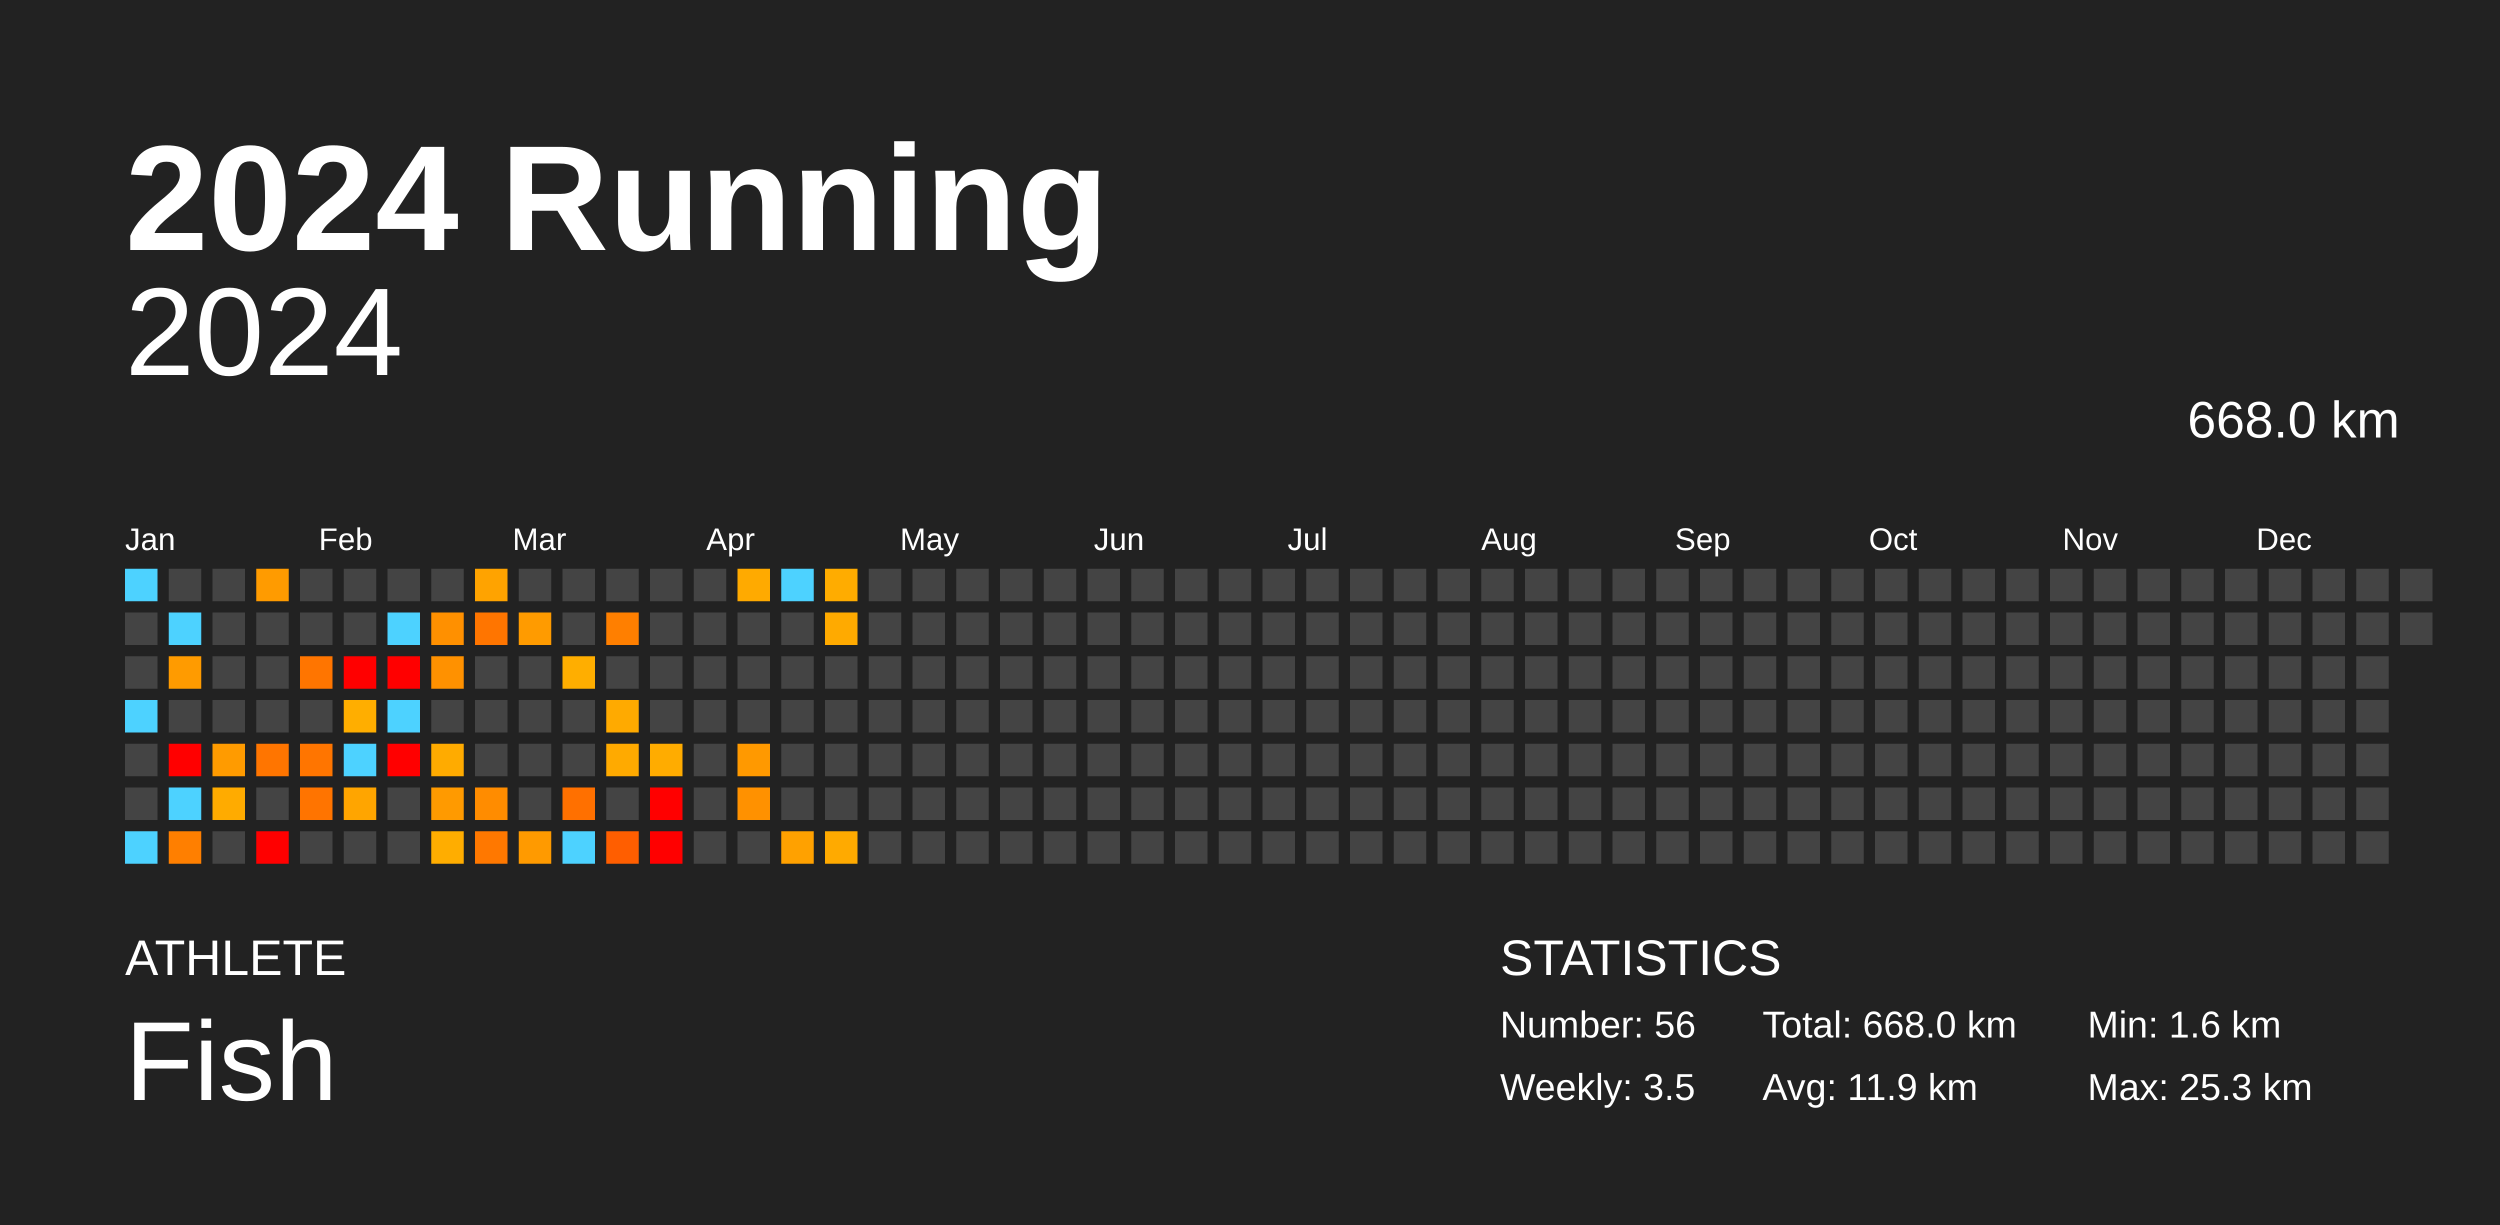
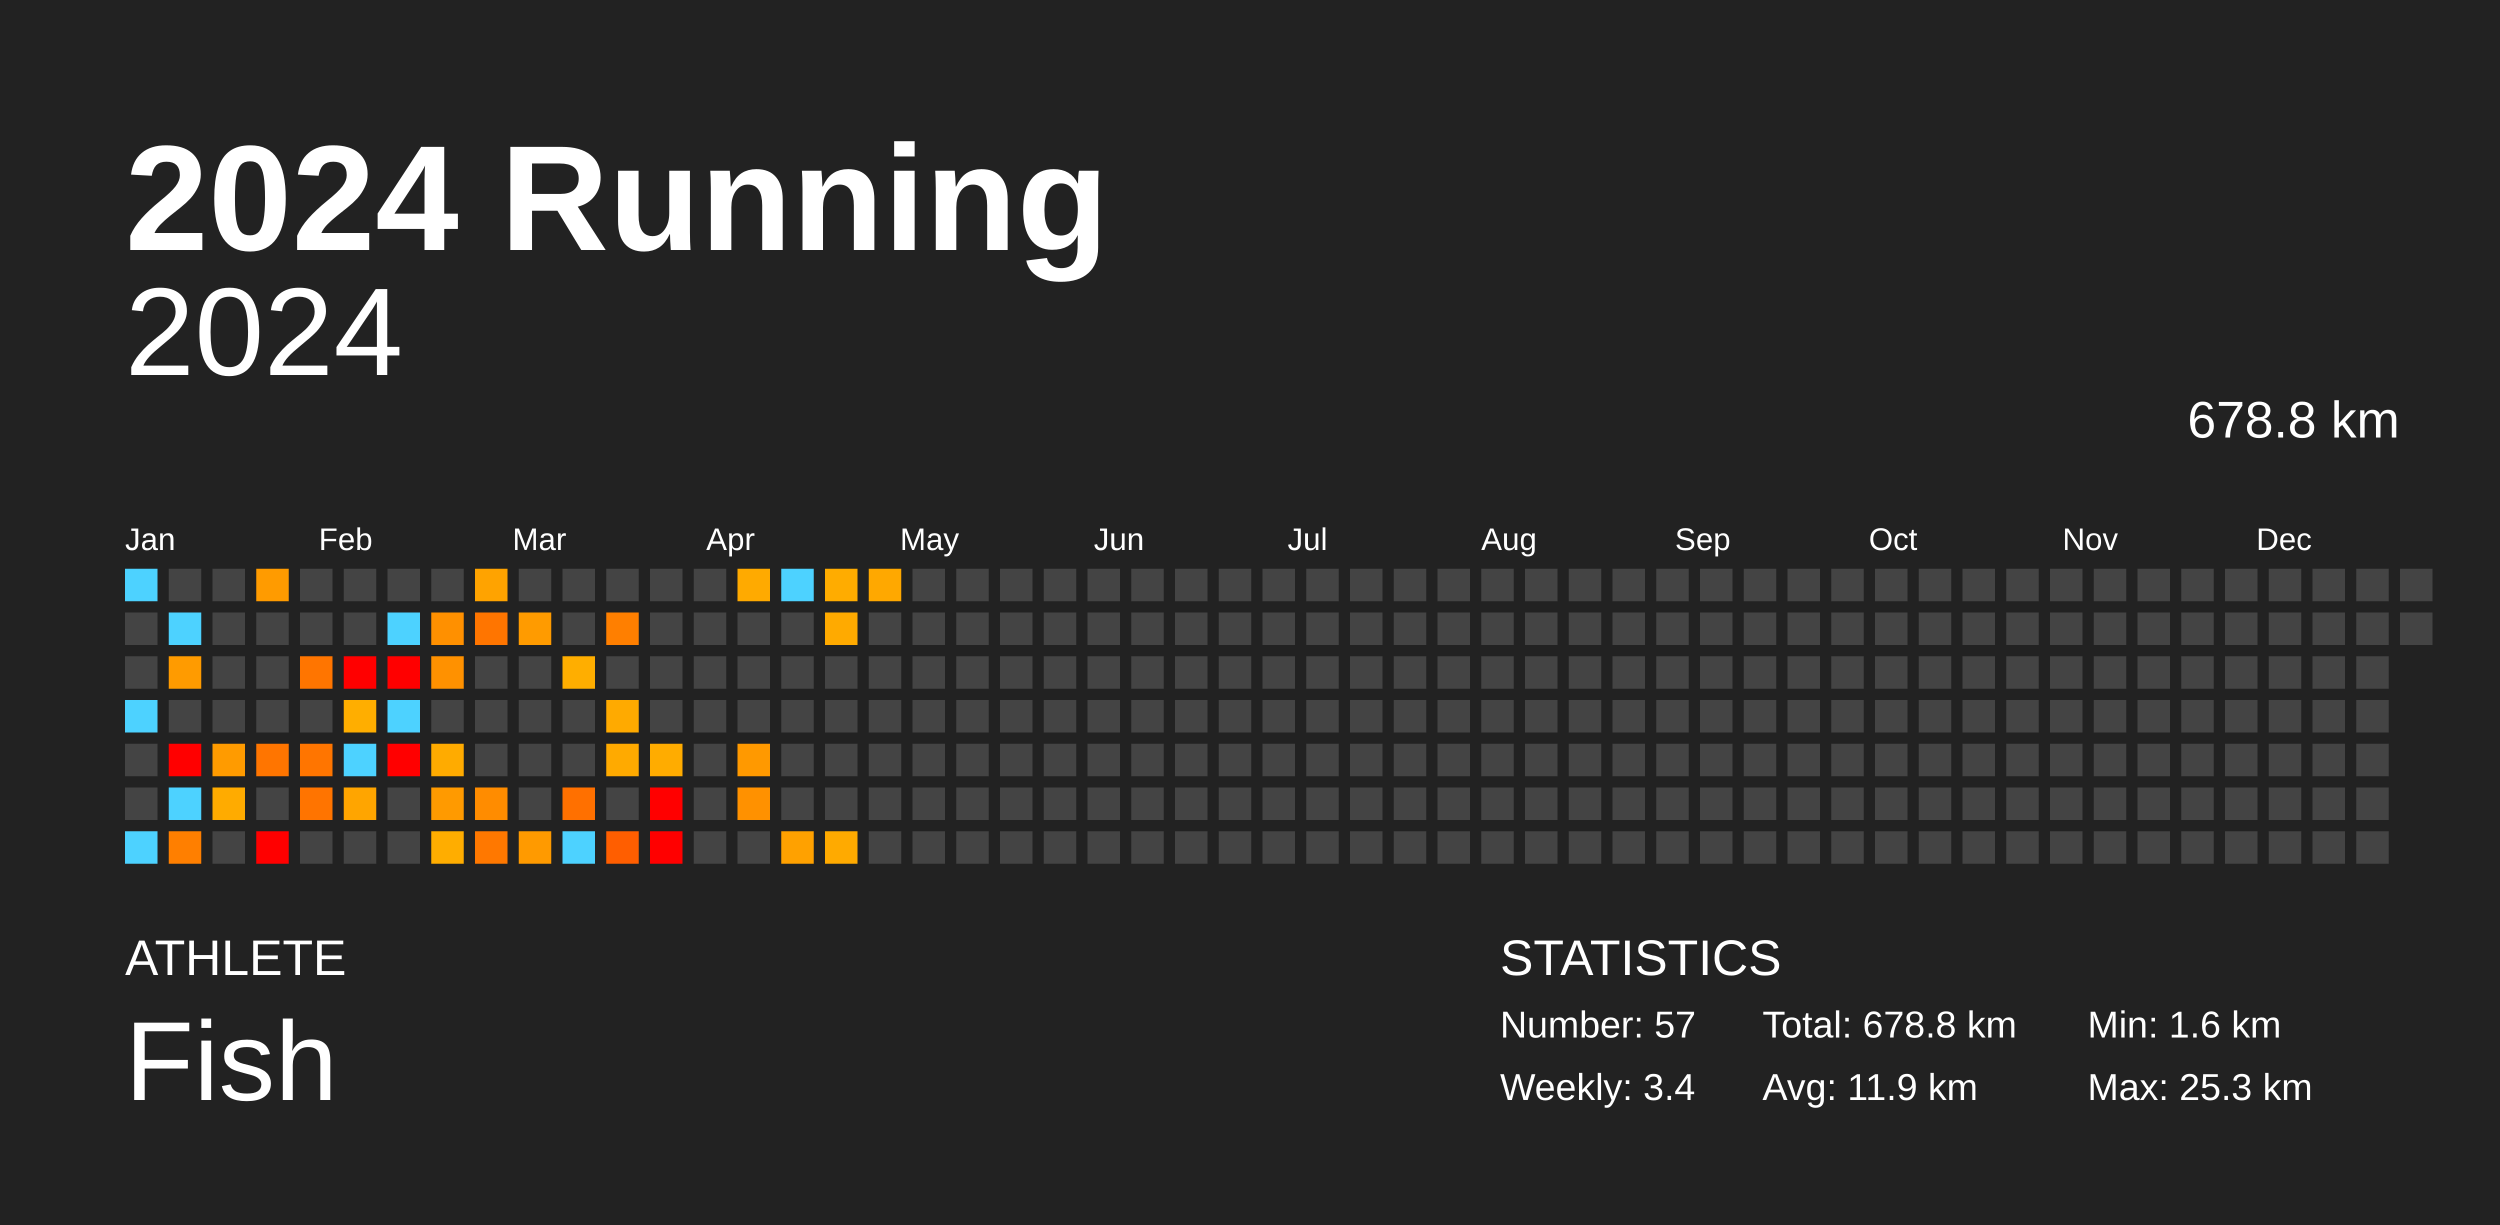
<svg xmlns="http://www.w3.org/2000/svg" baseProfile="full" height="98mm" version="1.1" viewBox="0,0,200,98" width="200mm">
  <defs />
  <rect fill="#222222" height="98" width="200" x="0" y="0" />
  <text fill="#FFFFFF" style="font-size:12px; font-family:Arial; font-weight:bold;" x="10" y="20">2024 Running</text>
  <text fill="#FFFFFF" style="font-size:4px; font-family:Arial" x="10" y="78">ATHLETE</text>
  <text fill="#FFFFFF" style="font-size:9px; font-family:Arial" x="10" y="88">Fish</text>
  <text fill="#FFFFFF" style="font-size:4px; font-family:Arial" x="120" y="78">STATISTICS</text>
-   <text fill="#FFFFFF" style="font-size:3px; font-family:Arial" x="120" y="83">Number: 56</text>
-   <text fill="#FFFFFF" style="font-size:3px; font-family:Arial" x="120" y="88">Weekly: 3.5</text>
-   <text fill="#FFFFFF" style="font-size:3px; font-family:Arial" x="141" y="83">Total: 668.0 km</text>
+   <text fill="#FFFFFF" style="font-size:3px; font-family:Arial" x="120" y="83">Number: 57</text>
+   <text fill="#FFFFFF" style="font-size:3px; font-family:Arial" x="120" y="88">Weekly: 3.4</text>
+   <text fill="#FFFFFF" style="font-size:3px; font-family:Arial" x="141" y="83">Total: 678.8 km</text>
  <text fill="#FFFFFF" style="font-size:3px; font-family:Arial" x="141" y="88">Avg: 11.9 km</text>
  <text fill="#FFFFFF" style="font-size:3px; font-family:Arial" x="167" y="83">Min: 1.6 km</text>
  <text fill="#FFFFFF" style="font-size:3px; font-family:Arial" x="167" y="88">Max: 25.3 km</text>
  <text alignment-baseline="hanging" fill="#FFFFFF" style="font-size:10.0px; font-family:Arial;" x="10" y="30">2024</text>
-   <text alignment-baseline="hanging" fill="#FFFFFF" style="font-size:4.125px; font-family:Arial;" x="175" y="35">668.0 km</text>
+   <text alignment-baseline="hanging" fill="#FFFFFF" style="font-size:4.125px; font-family:Arial;" x="175" y="35">678.8 km</text>
  <text fill="#FFFFFF" style="font-size:2.5px; font-family:Arial" x="10.0" y="44">Jan</text>
  <text fill="#FFFFFF" style="font-size:2.5px; font-family:Arial" x="25.5" y="44">Feb</text>
  <text fill="#FFFFFF" style="font-size:2.5px; font-family:Arial" x="41.0" y="44">Mar</text>
  <text fill="#FFFFFF" style="font-size:2.5px; font-family:Arial" x="56.5" y="44">Apr</text>
  <text fill="#FFFFFF" style="font-size:2.5px; font-family:Arial" x="72.0" y="44">May</text>
  <text fill="#FFFFFF" style="font-size:2.5px; font-family:Arial" x="87.5" y="44">Jun</text>
  <text fill="#FFFFFF" style="font-size:2.5px; font-family:Arial" x="103.0" y="44">Jul</text>
  <text fill="#FFFFFF" style="font-size:2.5px; font-family:Arial" x="118.5" y="44">Aug</text>
  <text fill="#FFFFFF" style="font-size:2.5px; font-family:Arial" x="134.0" y="44">Sep</text>
  <text fill="#FFFFFF" style="font-size:2.5px; font-family:Arial" x="149.5" y="44">Oct</text>
  <text fill="#FFFFFF" style="font-size:2.5px; font-family:Arial" x="165.0" y="44">Nov</text>
  <text fill="#FFFFFF" style="font-size:2.5px; font-family:Arial" x="180.5" y="44">Dec</text>
  <rect fill="#4dd2ff" height="2.6" width="2.6" x="10.0" y="45.5" />
  <rect fill="#444444" height="2.6" width="2.6" x="10.0" y="49.0" />
  <rect fill="#444444" height="2.6" width="2.6" x="10.0" y="52.5" />
  <rect fill="#4dd2ff" height="2.6" width="2.6" x="10.0" y="56.0" />
  <rect fill="#444444" height="2.6" width="2.6" x="10.0" y="59.5" />
  <rect fill="#444444" height="2.6" width="2.6" x="10.0" y="63.0" />
  <rect fill="#4dd2ff" height="2.6" width="2.6" x="10.0" y="66.5" />
  <rect fill="#444444" height="2.6" width="2.6" x="13.5" y="45.5" />
  <rect fill="#4dd2ff" height="2.6" width="2.6" x="13.5" y="49.0" />
  <rect fill="#ff9b00" height="2.6" width="2.6" x="13.5" y="52.5" />
  <rect fill="#444444" height="2.6" width="2.6" x="13.5" y="56.0" />
  <rect fill="red" height="2.6" width="2.6" x="13.5" y="59.5" />
  <rect fill="#4dd2ff" height="2.6" width="2.6" x="13.5" y="63.0" />
  <rect fill="#ff7f00" height="2.6" width="2.6" x="13.5" y="66.5" />
  <rect fill="#444444" height="2.6" width="2.6" x="17.0" y="45.5" />
  <rect fill="#444444" height="2.6" width="2.6" x="17.0" y="49.0" />
  <rect fill="#444444" height="2.6" width="2.6" x="17.0" y="52.5" />
  <rect fill="#444444" height="2.6" width="2.6" x="17.0" y="56.0" />
  <rect fill="#ff9b00" height="2.6" width="2.6" x="17.0" y="59.5" />
  <rect fill="#ffab00" height="2.6" width="2.6" x="17.0" y="63.0" />
  <rect fill="#444444" height="2.6" width="2.6" x="17.0" y="66.5" />
  <rect fill="#ff9b00" height="2.6" width="2.6" x="20.5" y="45.5" />
  <rect fill="#444444" height="2.6" width="2.6" x="20.5" y="49.0" />
  <rect fill="#444444" height="2.6" width="2.6" x="20.5" y="52.5" />
  <rect fill="#444444" height="2.6" width="2.6" x="20.5" y="56.0" />
  <rect fill="#ff7500" height="2.6" width="2.6" x="20.5" y="59.5" />
  <rect fill="#444444" height="2.6" width="2.6" x="20.5" y="63.0" />
  <rect fill="red" height="2.6" width="2.6" x="20.5" y="66.5" />
  <rect fill="#444444" height="2.6" width="2.6" x="24.0" y="45.5" />
  <rect fill="#444444" height="2.6" width="2.6" x="24.0" y="49.0" />
  <rect fill="#ff7500" height="2.6" width="2.6" x="24.0" y="52.5" />
  <rect fill="#444444" height="2.6" width="2.6" x="24.0" y="56.0" />
  <rect fill="#ff7500" height="2.6" width="2.6" x="24.0" y="59.5" />
  <rect fill="#ff7400" height="2.6" width="2.6" x="24.0" y="63.0" />
  <rect fill="#444444" height="2.6" width="2.6" x="24.0" y="66.5" />
  <rect fill="#444444" height="2.6" width="2.6" x="27.5" y="45.5" />
  <rect fill="#444444" height="2.6" width="2.6" x="27.5" y="49.0" />
  <rect fill="red" height="2.6" width="2.6" x="27.5" y="52.5" />
  <rect fill="#ffae00" height="2.6" width="2.6" x="27.5" y="56.0" />
  <rect fill="#4dd2ff" height="2.6" width="2.6" x="27.5" y="59.5" />
  <rect fill="#ffa500" height="2.6" width="2.6" x="27.5" y="63.0" />
  <rect fill="#444444" height="2.6" width="2.6" x="27.5" y="66.5" />
  <rect fill="#444444" height="2.6" width="2.6" x="31.0" y="45.5" />
  <rect fill="#4dd2ff" height="2.6" width="2.6" x="31.0" y="49.0" />
  <rect fill="red" height="2.6" width="2.6" x="31.0" y="52.5" />
  <rect fill="#4dd2ff" height="2.6" width="2.6" x="31.0" y="56.0" />
  <rect fill="red" height="2.6" width="2.6" x="31.0" y="59.5" />
  <rect fill="#444444" height="2.6" width="2.6" x="31.0" y="63.0" />
  <rect fill="#444444" height="2.6" width="2.6" x="31.0" y="66.5" />
  <rect fill="#444444" height="2.6" width="2.6" x="34.5" y="45.5" />
  <rect fill="#ff9000" height="2.6" width="2.6" x="34.5" y="49.0" />
  <rect fill="#ff9100" height="2.6" width="2.6" x="34.5" y="52.5" />
  <rect fill="#444444" height="2.6" width="2.6" x="34.5" y="56.0" />
  <rect fill="#ffab00" height="2.6" width="2.6" x="34.5" y="59.5" />
  <rect fill="#ff9a00" height="2.6" width="2.6" x="34.5" y="63.0" />
  <rect fill="#ffad00" height="2.6" width="2.6" x="34.5" y="66.5" />
  <rect fill="#ffa300" height="2.6" width="2.6" x="38.0" y="45.5" />
  <rect fill="#ff7500" height="2.6" width="2.6" x="38.0" y="49.0" />
  <rect fill="#444444" height="2.6" width="2.6" x="38.0" y="52.5" />
  <rect fill="#444444" height="2.6" width="2.6" x="38.0" y="56.0" />
  <rect fill="#444444" height="2.6" width="2.6" x="38.0" y="59.5" />
  <rect fill="#ff8c00" height="2.6" width="2.6" x="38.0" y="63.0" />
  <rect fill="#ff7800" height="2.6" width="2.6" x="38.0" y="66.5" />
  <rect fill="#444444" height="2.6" width="2.6" x="41.5" y="45.5" />
  <rect fill="#ff9b00" height="2.6" width="2.6" x="41.5" y="49.0" />
  <rect fill="#444444" height="2.6" width="2.6" x="41.5" y="52.5" />
  <rect fill="#444444" height="2.6" width="2.6" x="41.5" y="56.0" />
  <rect fill="#444444" height="2.6" width="2.6" x="41.5" y="59.5" />
  <rect fill="#444444" height="2.6" width="2.6" x="41.5" y="63.0" />
  <rect fill="#ff9a00" height="2.6" width="2.6" x="41.5" y="66.5" />
  <rect fill="#444444" height="2.6" width="2.6" x="45.0" y="45.5" />
  <rect fill="#444444" height="2.6" width="2.6" x="45.0" y="49.0" />
  <rect fill="#ffae00" height="2.6" width="2.6" x="45.0" y="52.5" />
  <rect fill="#444444" height="2.6" width="2.6" x="45.0" y="56.0" />
  <rect fill="#444444" height="2.6" width="2.6" x="45.0" y="59.5" />
  <rect fill="#ff7000" height="2.6" width="2.6" x="45.0" y="63.0" />
  <rect fill="#4dd2ff" height="2.6" width="2.6" x="45.0" y="66.5" />
  <rect fill="#444444" height="2.6" width="2.6" x="48.5" y="45.5" />
  <rect fill="#ff7f00" height="2.6" width="2.6" x="48.5" y="49.0" />
  <rect fill="#444444" height="2.6" width="2.6" x="48.5" y="52.5" />
  <rect fill="#ffaa00" height="2.6" width="2.6" x="48.5" y="56.0" />
  <rect fill="#ffaa00" height="2.6" width="2.6" x="48.5" y="59.5" />
  <rect fill="#444444" height="2.6" width="2.6" x="48.5" y="63.0" />
  <rect fill="#ff5e00" height="2.6" width="2.6" x="48.5" y="66.5" />
  <rect fill="#444444" height="2.6" width="2.6" x="52.0" y="45.5" />
  <rect fill="#444444" height="2.6" width="2.6" x="52.0" y="49.0" />
  <rect fill="#444444" height="2.6" width="2.6" x="52.0" y="52.5" />
  <rect fill="#444444" height="2.6" width="2.6" x="52.0" y="56.0" />
  <rect fill="#ffac00" height="2.6" width="2.6" x="52.0" y="59.5" />
  <rect fill="red" height="2.6" width="2.6" x="52.0" y="63.0" />
  <rect fill="red" height="2.6" width="2.6" x="52.0" y="66.5" />
  <rect fill="#444444" height="2.6" width="2.6" x="55.5" y="45.5" />
  <rect fill="#444444" height="2.6" width="2.6" x="55.5" y="49.0" />
  <rect fill="#444444" height="2.6" width="2.6" x="55.5" y="52.5" />
  <rect fill="#444444" height="2.6" width="2.6" x="55.5" y="56.0" />
  <rect fill="#444444" height="2.6" width="2.6" x="55.5" y="59.5" />
  <rect fill="#444444" height="2.6" width="2.6" x="55.5" y="63.0" />
  <rect fill="#444444" height="2.6" width="2.6" x="55.5" y="66.5" />
  <rect fill="#ffaa00" height="2.6" width="2.6" x="59.0" y="45.5" />
  <rect fill="#444444" height="2.6" width="2.6" x="59.0" y="49.0" />
  <rect fill="#444444" height="2.6" width="2.6" x="59.0" y="52.5" />
  <rect fill="#444444" height="2.6" width="2.6" x="59.0" y="56.0" />
  <rect fill="#ff9900" height="2.6" width="2.6" x="59.0" y="59.5" />
  <rect fill="#ff9100" height="2.6" width="2.6" x="59.0" y="63.0" />
  <rect fill="#444444" height="2.6" width="2.6" x="59.0" y="66.5" />
  <rect fill="#4dd2ff" height="2.6" width="2.6" x="62.5" y="45.5" />
  <rect fill="#444444" height="2.6" width="2.6" x="62.5" y="49.0" />
  <rect fill="#444444" height="2.6" width="2.6" x="62.5" y="52.5" />
  <rect fill="#444444" height="2.6" width="2.6" x="62.5" y="56.0" />
  <rect fill="#444444" height="2.6" width="2.6" x="62.5" y="59.5" />
  <rect fill="#444444" height="2.6" width="2.6" x="62.5" y="63.0" />
  <rect fill="#ffa100" height="2.6" width="2.6" x="62.5" y="66.5" />
  <rect fill="#ffac00" height="2.6" width="2.6" x="66.0" y="45.5" />
  <rect fill="#ffaa00" height="2.6" width="2.6" x="66.0" y="49.0" />
  <rect fill="#444444" height="2.6" width="2.6" x="66.0" y="52.5" />
  <rect fill="#444444" height="2.6" width="2.6" x="66.0" y="56.0" />
  <rect fill="#444444" height="2.6" width="2.6" x="66.0" y="59.5" />
  <rect fill="#444444" height="2.6" width="2.6" x="66.0" y="63.0" />
  <rect fill="#ffaa00" height="2.6" width="2.6" x="66.0" y="66.5" />
-   <rect fill="#444444" height="2.6" width="2.6" x="69.5" y="45.5" />
+   <rect fill="#ffa800" height="2.6" width="2.6" x="69.5" y="45.5" />
  <rect fill="#444444" height="2.6" width="2.6" x="69.5" y="49.0" />
  <rect fill="#444444" height="2.6" width="2.6" x="69.5" y="52.5" />
  <rect fill="#444444" height="2.6" width="2.6" x="69.5" y="56.0" />
  <rect fill="#444444" height="2.6" width="2.6" x="69.5" y="59.5" />
  <rect fill="#444444" height="2.6" width="2.6" x="69.5" y="63.0" />
  <rect fill="#444444" height="2.6" width="2.6" x="69.5" y="66.5" />
  <rect fill="#444444" height="2.6" width="2.6" x="73.0" y="45.5" />
  <rect fill="#444444" height="2.6" width="2.6" x="73.0" y="49.0" />
  <rect fill="#444444" height="2.6" width="2.6" x="73.0" y="52.5" />
  <rect fill="#444444" height="2.6" width="2.6" x="73.0" y="56.0" />
  <rect fill="#444444" height="2.6" width="2.6" x="73.0" y="59.5" />
  <rect fill="#444444" height="2.6" width="2.6" x="73.0" y="63.0" />
  <rect fill="#444444" height="2.6" width="2.6" x="73.0" y="66.5" />
  <rect fill="#444444" height="2.6" width="2.6" x="76.5" y="45.5" />
  <rect fill="#444444" height="2.6" width="2.6" x="76.5" y="49.0" />
  <rect fill="#444444" height="2.6" width="2.6" x="76.5" y="52.5" />
  <rect fill="#444444" height="2.6" width="2.6" x="76.5" y="56.0" />
  <rect fill="#444444" height="2.6" width="2.6" x="76.5" y="59.5" />
  <rect fill="#444444" height="2.6" width="2.6" x="76.5" y="63.0" />
  <rect fill="#444444" height="2.6" width="2.6" x="76.5" y="66.5" />
  <rect fill="#444444" height="2.6" width="2.6" x="80.0" y="45.5" />
  <rect fill="#444444" height="2.6" width="2.6" x="80.0" y="49.0" />
  <rect fill="#444444" height="2.6" width="2.6" x="80.0" y="52.5" />
  <rect fill="#444444" height="2.6" width="2.6" x="80.0" y="56.0" />
  <rect fill="#444444" height="2.6" width="2.6" x="80.0" y="59.5" />
  <rect fill="#444444" height="2.6" width="2.6" x="80.0" y="63.0" />
  <rect fill="#444444" height="2.6" width="2.6" x="80.0" y="66.5" />
  <rect fill="#444444" height="2.6" width="2.6" x="83.5" y="45.5" />
  <rect fill="#444444" height="2.6" width="2.6" x="83.5" y="49.0" />
  <rect fill="#444444" height="2.6" width="2.6" x="83.5" y="52.5" />
  <rect fill="#444444" height="2.6" width="2.6" x="83.5" y="56.0" />
  <rect fill="#444444" height="2.6" width="2.6" x="83.5" y="59.5" />
  <rect fill="#444444" height="2.6" width="2.6" x="83.5" y="63.0" />
  <rect fill="#444444" height="2.6" width="2.6" x="83.5" y="66.5" />
  <rect fill="#444444" height="2.6" width="2.6" x="87.0" y="45.5" />
  <rect fill="#444444" height="2.6" width="2.6" x="87.0" y="49.0" />
  <rect fill="#444444" height="2.6" width="2.6" x="87.0" y="52.5" />
  <rect fill="#444444" height="2.6" width="2.6" x="87.0" y="56.0" />
  <rect fill="#444444" height="2.6" width="2.6" x="87.0" y="59.5" />
  <rect fill="#444444" height="2.6" width="2.6" x="87.0" y="63.0" />
  <rect fill="#444444" height="2.6" width="2.6" x="87.0" y="66.5" />
  <rect fill="#444444" height="2.6" width="2.6" x="90.5" y="45.5" />
  <rect fill="#444444" height="2.6" width="2.6" x="90.5" y="49.0" />
  <rect fill="#444444" height="2.6" width="2.6" x="90.5" y="52.5" />
  <rect fill="#444444" height="2.6" width="2.6" x="90.5" y="56.0" />
  <rect fill="#444444" height="2.6" width="2.6" x="90.5" y="59.5" />
  <rect fill="#444444" height="2.6" width="2.6" x="90.5" y="63.0" />
  <rect fill="#444444" height="2.6" width="2.6" x="90.5" y="66.5" />
  <rect fill="#444444" height="2.6" width="2.6" x="94.0" y="45.5" />
  <rect fill="#444444" height="2.6" width="2.6" x="94.0" y="49.0" />
  <rect fill="#444444" height="2.6" width="2.6" x="94.0" y="52.5" />
  <rect fill="#444444" height="2.6" width="2.6" x="94.0" y="56.0" />
  <rect fill="#444444" height="2.6" width="2.6" x="94.0" y="59.5" />
  <rect fill="#444444" height="2.6" width="2.6" x="94.0" y="63.0" />
  <rect fill="#444444" height="2.6" width="2.6" x="94.0" y="66.5" />
  <rect fill="#444444" height="2.6" width="2.6" x="97.5" y="45.5" />
  <rect fill="#444444" height="2.6" width="2.6" x="97.5" y="49.0" />
  <rect fill="#444444" height="2.6" width="2.6" x="97.5" y="52.5" />
  <rect fill="#444444" height="2.6" width="2.6" x="97.5" y="56.0" />
  <rect fill="#444444" height="2.6" width="2.6" x="97.5" y="59.5" />
  <rect fill="#444444" height="2.6" width="2.6" x="97.5" y="63.0" />
  <rect fill="#444444" height="2.6" width="2.6" x="97.5" y="66.5" />
  <rect fill="#444444" height="2.6" width="2.6" x="101.0" y="45.5" />
  <rect fill="#444444" height="2.6" width="2.6" x="101.0" y="49.0" />
  <rect fill="#444444" height="2.6" width="2.6" x="101.0" y="52.5" />
  <rect fill="#444444" height="2.6" width="2.6" x="101.0" y="56.0" />
  <rect fill="#444444" height="2.6" width="2.6" x="101.0" y="59.5" />
  <rect fill="#444444" height="2.6" width="2.6" x="101.0" y="63.0" />
  <rect fill="#444444" height="2.6" width="2.6" x="101.0" y="66.5" />
  <rect fill="#444444" height="2.6" width="2.6" x="104.5" y="45.5" />
  <rect fill="#444444" height="2.6" width="2.6" x="104.5" y="49.0" />
  <rect fill="#444444" height="2.6" width="2.6" x="104.5" y="52.5" />
  <rect fill="#444444" height="2.6" width="2.6" x="104.5" y="56.0" />
  <rect fill="#444444" height="2.6" width="2.6" x="104.5" y="59.5" />
  <rect fill="#444444" height="2.6" width="2.6" x="104.5" y="63.0" />
  <rect fill="#444444" height="2.6" width="2.6" x="104.5" y="66.5" />
  <rect fill="#444444" height="2.6" width="2.6" x="108.0" y="45.5" />
  <rect fill="#444444" height="2.6" width="2.6" x="108.0" y="49.0" />
  <rect fill="#444444" height="2.6" width="2.6" x="108.0" y="52.5" />
  <rect fill="#444444" height="2.6" width="2.6" x="108.0" y="56.0" />
  <rect fill="#444444" height="2.6" width="2.6" x="108.0" y="59.5" />
  <rect fill="#444444" height="2.6" width="2.6" x="108.0" y="63.0" />
  <rect fill="#444444" height="2.6" width="2.6" x="108.0" y="66.5" />
  <rect fill="#444444" height="2.6" width="2.6" x="111.5" y="45.5" />
  <rect fill="#444444" height="2.6" width="2.6" x="111.5" y="49.0" />
  <rect fill="#444444" height="2.6" width="2.6" x="111.5" y="52.5" />
  <rect fill="#444444" height="2.6" width="2.6" x="111.5" y="56.0" />
  <rect fill="#444444" height="2.6" width="2.6" x="111.5" y="59.5" />
  <rect fill="#444444" height="2.6" width="2.6" x="111.5" y="63.0" />
  <rect fill="#444444" height="2.6" width="2.6" x="111.5" y="66.5" />
  <rect fill="#444444" height="2.6" width="2.6" x="115.0" y="45.5" />
  <rect fill="#444444" height="2.6" width="2.6" x="115.0" y="49.0" />
  <rect fill="#444444" height="2.6" width="2.6" x="115.0" y="52.5" />
  <rect fill="#444444" height="2.6" width="2.6" x="115.0" y="56.0" />
  <rect fill="#444444" height="2.6" width="2.6" x="115.0" y="59.5" />
  <rect fill="#444444" height="2.6" width="2.6" x="115.0" y="63.0" />
  <rect fill="#444444" height="2.6" width="2.6" x="115.0" y="66.5" />
  <rect fill="#444444" height="2.6" width="2.6" x="118.5" y="45.5" />
  <rect fill="#444444" height="2.6" width="2.6" x="118.5" y="49.0" />
  <rect fill="#444444" height="2.6" width="2.6" x="118.5" y="52.5" />
  <rect fill="#444444" height="2.6" width="2.6" x="118.5" y="56.0" />
  <rect fill="#444444" height="2.6" width="2.6" x="118.5" y="59.5" />
  <rect fill="#444444" height="2.6" width="2.6" x="118.5" y="63.0" />
  <rect fill="#444444" height="2.6" width="2.6" x="118.5" y="66.5" />
  <rect fill="#444444" height="2.6" width="2.6" x="122.0" y="45.5" />
  <rect fill="#444444" height="2.6" width="2.6" x="122.0" y="49.0" />
  <rect fill="#444444" height="2.6" width="2.6" x="122.0" y="52.5" />
  <rect fill="#444444" height="2.6" width="2.6" x="122.0" y="56.0" />
  <rect fill="#444444" height="2.6" width="2.6" x="122.0" y="59.5" />
  <rect fill="#444444" height="2.6" width="2.6" x="122.0" y="63.0" />
  <rect fill="#444444" height="2.6" width="2.6" x="122.0" y="66.5" />
  <rect fill="#444444" height="2.6" width="2.6" x="125.5" y="45.5" />
  <rect fill="#444444" height="2.6" width="2.6" x="125.5" y="49.0" />
  <rect fill="#444444" height="2.6" width="2.6" x="125.5" y="52.5" />
  <rect fill="#444444" height="2.6" width="2.6" x="125.5" y="56.0" />
  <rect fill="#444444" height="2.6" width="2.6" x="125.5" y="59.5" />
  <rect fill="#444444" height="2.6" width="2.6" x="125.5" y="63.0" />
  <rect fill="#444444" height="2.6" width="2.6" x="125.5" y="66.5" />
  <rect fill="#444444" height="2.6" width="2.6" x="129.0" y="45.5" />
  <rect fill="#444444" height="2.6" width="2.6" x="129.0" y="49.0" />
  <rect fill="#444444" height="2.6" width="2.6" x="129.0" y="52.5" />
  <rect fill="#444444" height="2.6" width="2.6" x="129.0" y="56.0" />
  <rect fill="#444444" height="2.6" width="2.6" x="129.0" y="59.5" />
  <rect fill="#444444" height="2.6" width="2.6" x="129.0" y="63.0" />
  <rect fill="#444444" height="2.6" width="2.6" x="129.0" y="66.5" />
  <rect fill="#444444" height="2.6" width="2.6" x="132.5" y="45.5" />
  <rect fill="#444444" height="2.6" width="2.6" x="132.5" y="49.0" />
  <rect fill="#444444" height="2.6" width="2.6" x="132.5" y="52.5" />
  <rect fill="#444444" height="2.6" width="2.6" x="132.5" y="56.0" />
  <rect fill="#444444" height="2.6" width="2.6" x="132.5" y="59.5" />
  <rect fill="#444444" height="2.6" width="2.6" x="132.5" y="63.0" />
  <rect fill="#444444" height="2.6" width="2.6" x="132.5" y="66.5" />
  <rect fill="#444444" height="2.6" width="2.6" x="136.0" y="45.5" />
  <rect fill="#444444" height="2.6" width="2.6" x="136.0" y="49.0" />
  <rect fill="#444444" height="2.6" width="2.6" x="136.0" y="52.5" />
  <rect fill="#444444" height="2.6" width="2.6" x="136.0" y="56.0" />
  <rect fill="#444444" height="2.6" width="2.6" x="136.0" y="59.5" />
  <rect fill="#444444" height="2.6" width="2.6" x="136.0" y="63.0" />
  <rect fill="#444444" height="2.6" width="2.6" x="136.0" y="66.5" />
  <rect fill="#444444" height="2.6" width="2.6" x="139.5" y="45.5" />
  <rect fill="#444444" height="2.6" width="2.6" x="139.5" y="49.0" />
  <rect fill="#444444" height="2.6" width="2.6" x="139.5" y="52.5" />
  <rect fill="#444444" height="2.6" width="2.6" x="139.5" y="56.0" />
  <rect fill="#444444" height="2.6" width="2.6" x="139.5" y="59.5" />
  <rect fill="#444444" height="2.6" width="2.6" x="139.5" y="63.0" />
  <rect fill="#444444" height="2.6" width="2.6" x="139.5" y="66.5" />
  <rect fill="#444444" height="2.6" width="2.6" x="143.0" y="45.5" />
  <rect fill="#444444" height="2.6" width="2.6" x="143.0" y="49.0" />
  <rect fill="#444444" height="2.6" width="2.6" x="143.0" y="52.5" />
  <rect fill="#444444" height="2.6" width="2.6" x="143.0" y="56.0" />
  <rect fill="#444444" height="2.6" width="2.6" x="143.0" y="59.5" />
  <rect fill="#444444" height="2.6" width="2.6" x="143.0" y="63.0" />
  <rect fill="#444444" height="2.6" width="2.6" x="143.0" y="66.5" />
  <rect fill="#444444" height="2.6" width="2.6" x="146.5" y="45.5" />
  <rect fill="#444444" height="2.6" width="2.6" x="146.5" y="49.0" />
  <rect fill="#444444" height="2.6" width="2.6" x="146.5" y="52.5" />
  <rect fill="#444444" height="2.6" width="2.6" x="146.5" y="56.0" />
  <rect fill="#444444" height="2.6" width="2.6" x="146.5" y="59.5" />
  <rect fill="#444444" height="2.6" width="2.6" x="146.5" y="63.0" />
  <rect fill="#444444" height="2.6" width="2.6" x="146.5" y="66.5" />
  <rect fill="#444444" height="2.6" width="2.6" x="150.0" y="45.5" />
  <rect fill="#444444" height="2.6" width="2.6" x="150.0" y="49.0" />
  <rect fill="#444444" height="2.6" width="2.6" x="150.0" y="52.5" />
  <rect fill="#444444" height="2.6" width="2.6" x="150.0" y="56.0" />
  <rect fill="#444444" height="2.6" width="2.6" x="150.0" y="59.5" />
  <rect fill="#444444" height="2.6" width="2.6" x="150.0" y="63.0" />
  <rect fill="#444444" height="2.6" width="2.6" x="150.0" y="66.5" />
  <rect fill="#444444" height="2.6" width="2.6" x="153.5" y="45.5" />
  <rect fill="#444444" height="2.6" width="2.6" x="153.5" y="49.0" />
  <rect fill="#444444" height="2.6" width="2.6" x="153.5" y="52.5" />
  <rect fill="#444444" height="2.6" width="2.6" x="153.5" y="56.0" />
  <rect fill="#444444" height="2.6" width="2.6" x="153.5" y="59.5" />
  <rect fill="#444444" height="2.6" width="2.6" x="153.5" y="63.0" />
  <rect fill="#444444" height="2.6" width="2.6" x="153.5" y="66.5" />
  <rect fill="#444444" height="2.6" width="2.6" x="157.0" y="45.5" />
  <rect fill="#444444" height="2.6" width="2.6" x="157.0" y="49.0" />
  <rect fill="#444444" height="2.6" width="2.6" x="157.0" y="52.5" />
  <rect fill="#444444" height="2.6" width="2.6" x="157.0" y="56.0" />
  <rect fill="#444444" height="2.6" width="2.6" x="157.0" y="59.5" />
  <rect fill="#444444" height="2.6" width="2.6" x="157.0" y="63.0" />
  <rect fill="#444444" height="2.6" width="2.6" x="157.0" y="66.5" />
  <rect fill="#444444" height="2.6" width="2.6" x="160.5" y="45.5" />
  <rect fill="#444444" height="2.6" width="2.6" x="160.5" y="49.0" />
  <rect fill="#444444" height="2.6" width="2.6" x="160.5" y="52.5" />
  <rect fill="#444444" height="2.6" width="2.6" x="160.5" y="56.0" />
  <rect fill="#444444" height="2.6" width="2.6" x="160.5" y="59.5" />
  <rect fill="#444444" height="2.6" width="2.6" x="160.5" y="63.0" />
  <rect fill="#444444" height="2.6" width="2.6" x="160.5" y="66.5" />
  <rect fill="#444444" height="2.6" width="2.6" x="164.0" y="45.5" />
  <rect fill="#444444" height="2.6" width="2.6" x="164.0" y="49.0" />
  <rect fill="#444444" height="2.6" width="2.6" x="164.0" y="52.5" />
  <rect fill="#444444" height="2.6" width="2.6" x="164.0" y="56.0" />
  <rect fill="#444444" height="2.6" width="2.6" x="164.0" y="59.5" />
  <rect fill="#444444" height="2.6" width="2.6" x="164.0" y="63.0" />
  <rect fill="#444444" height="2.6" width="2.6" x="164.0" y="66.5" />
  <rect fill="#444444" height="2.6" width="2.6" x="167.5" y="45.5" />
  <rect fill="#444444" height="2.6" width="2.6" x="167.5" y="49.0" />
  <rect fill="#444444" height="2.6" width="2.6" x="167.5" y="52.5" />
  <rect fill="#444444" height="2.6" width="2.6" x="167.5" y="56.0" />
  <rect fill="#444444" height="2.6" width="2.6" x="167.5" y="59.5" />
  <rect fill="#444444" height="2.6" width="2.6" x="167.5" y="63.0" />
  <rect fill="#444444" height="2.6" width="2.6" x="167.5" y="66.5" />
  <rect fill="#444444" height="2.6" width="2.6" x="171.0" y="45.5" />
  <rect fill="#444444" height="2.6" width="2.6" x="171.0" y="49.0" />
  <rect fill="#444444" height="2.6" width="2.6" x="171.0" y="52.5" />
  <rect fill="#444444" height="2.6" width="2.6" x="171.0" y="56.0" />
  <rect fill="#444444" height="2.6" width="2.6" x="171.0" y="59.5" />
  <rect fill="#444444" height="2.6" width="2.6" x="171.0" y="63.0" />
  <rect fill="#444444" height="2.6" width="2.6" x="171.0" y="66.5" />
  <rect fill="#444444" height="2.6" width="2.6" x="174.5" y="45.5" />
  <rect fill="#444444" height="2.6" width="2.6" x="174.5" y="49.0" />
  <rect fill="#444444" height="2.6" width="2.6" x="174.5" y="52.5" />
  <rect fill="#444444" height="2.6" width="2.6" x="174.5" y="56.0" />
  <rect fill="#444444" height="2.6" width="2.6" x="174.5" y="59.5" />
  <rect fill="#444444" height="2.6" width="2.6" x="174.5" y="63.0" />
  <rect fill="#444444" height="2.6" width="2.6" x="174.5" y="66.5" />
  <rect fill="#444444" height="2.6" width="2.6" x="178.0" y="45.5" />
  <rect fill="#444444" height="2.6" width="2.6" x="178.0" y="49.0" />
  <rect fill="#444444" height="2.6" width="2.6" x="178.0" y="52.5" />
  <rect fill="#444444" height="2.6" width="2.6" x="178.0" y="56.0" />
  <rect fill="#444444" height="2.6" width="2.6" x="178.0" y="59.5" />
  <rect fill="#444444" height="2.6" width="2.6" x="178.0" y="63.0" />
  <rect fill="#444444" height="2.6" width="2.6" x="178.0" y="66.5" />
  <rect fill="#444444" height="2.6" width="2.6" x="181.5" y="45.5" />
  <rect fill="#444444" height="2.6" width="2.6" x="181.5" y="49.0" />
  <rect fill="#444444" height="2.6" width="2.6" x="181.5" y="52.5" />
  <rect fill="#444444" height="2.6" width="2.6" x="181.5" y="56.0" />
  <rect fill="#444444" height="2.6" width="2.6" x="181.5" y="59.5" />
  <rect fill="#444444" height="2.6" width="2.6" x="181.5" y="63.0" />
  <rect fill="#444444" height="2.6" width="2.6" x="181.5" y="66.5" />
  <rect fill="#444444" height="2.6" width="2.6" x="185.0" y="45.5" />
  <rect fill="#444444" height="2.6" width="2.6" x="185.0" y="49.0" />
  <rect fill="#444444" height="2.6" width="2.6" x="185.0" y="52.5" />
  <rect fill="#444444" height="2.6" width="2.6" x="185.0" y="56.0" />
  <rect fill="#444444" height="2.6" width="2.6" x="185.0" y="59.5" />
  <rect fill="#444444" height="2.6" width="2.6" x="185.0" y="63.0" />
  <rect fill="#444444" height="2.6" width="2.6" x="185.0" y="66.5" />
  <rect fill="#444444" height="2.6" width="2.6" x="188.5" y="45.5" />
  <rect fill="#444444" height="2.6" width="2.6" x="188.5" y="49.0" />
  <rect fill="#444444" height="2.6" width="2.6" x="188.5" y="52.5" />
  <rect fill="#444444" height="2.6" width="2.6" x="188.5" y="56.0" />
  <rect fill="#444444" height="2.6" width="2.6" x="188.5" y="59.5" />
  <rect fill="#444444" height="2.6" width="2.6" x="188.5" y="63.0" />
  <rect fill="#444444" height="2.6" width="2.6" x="188.5" y="66.5" />
  <rect fill="#444444" height="2.6" width="2.6" x="192.0" y="45.5" />
  <rect fill="#444444" height="2.6" width="2.6" x="192.0" y="49.0" />
</svg>
